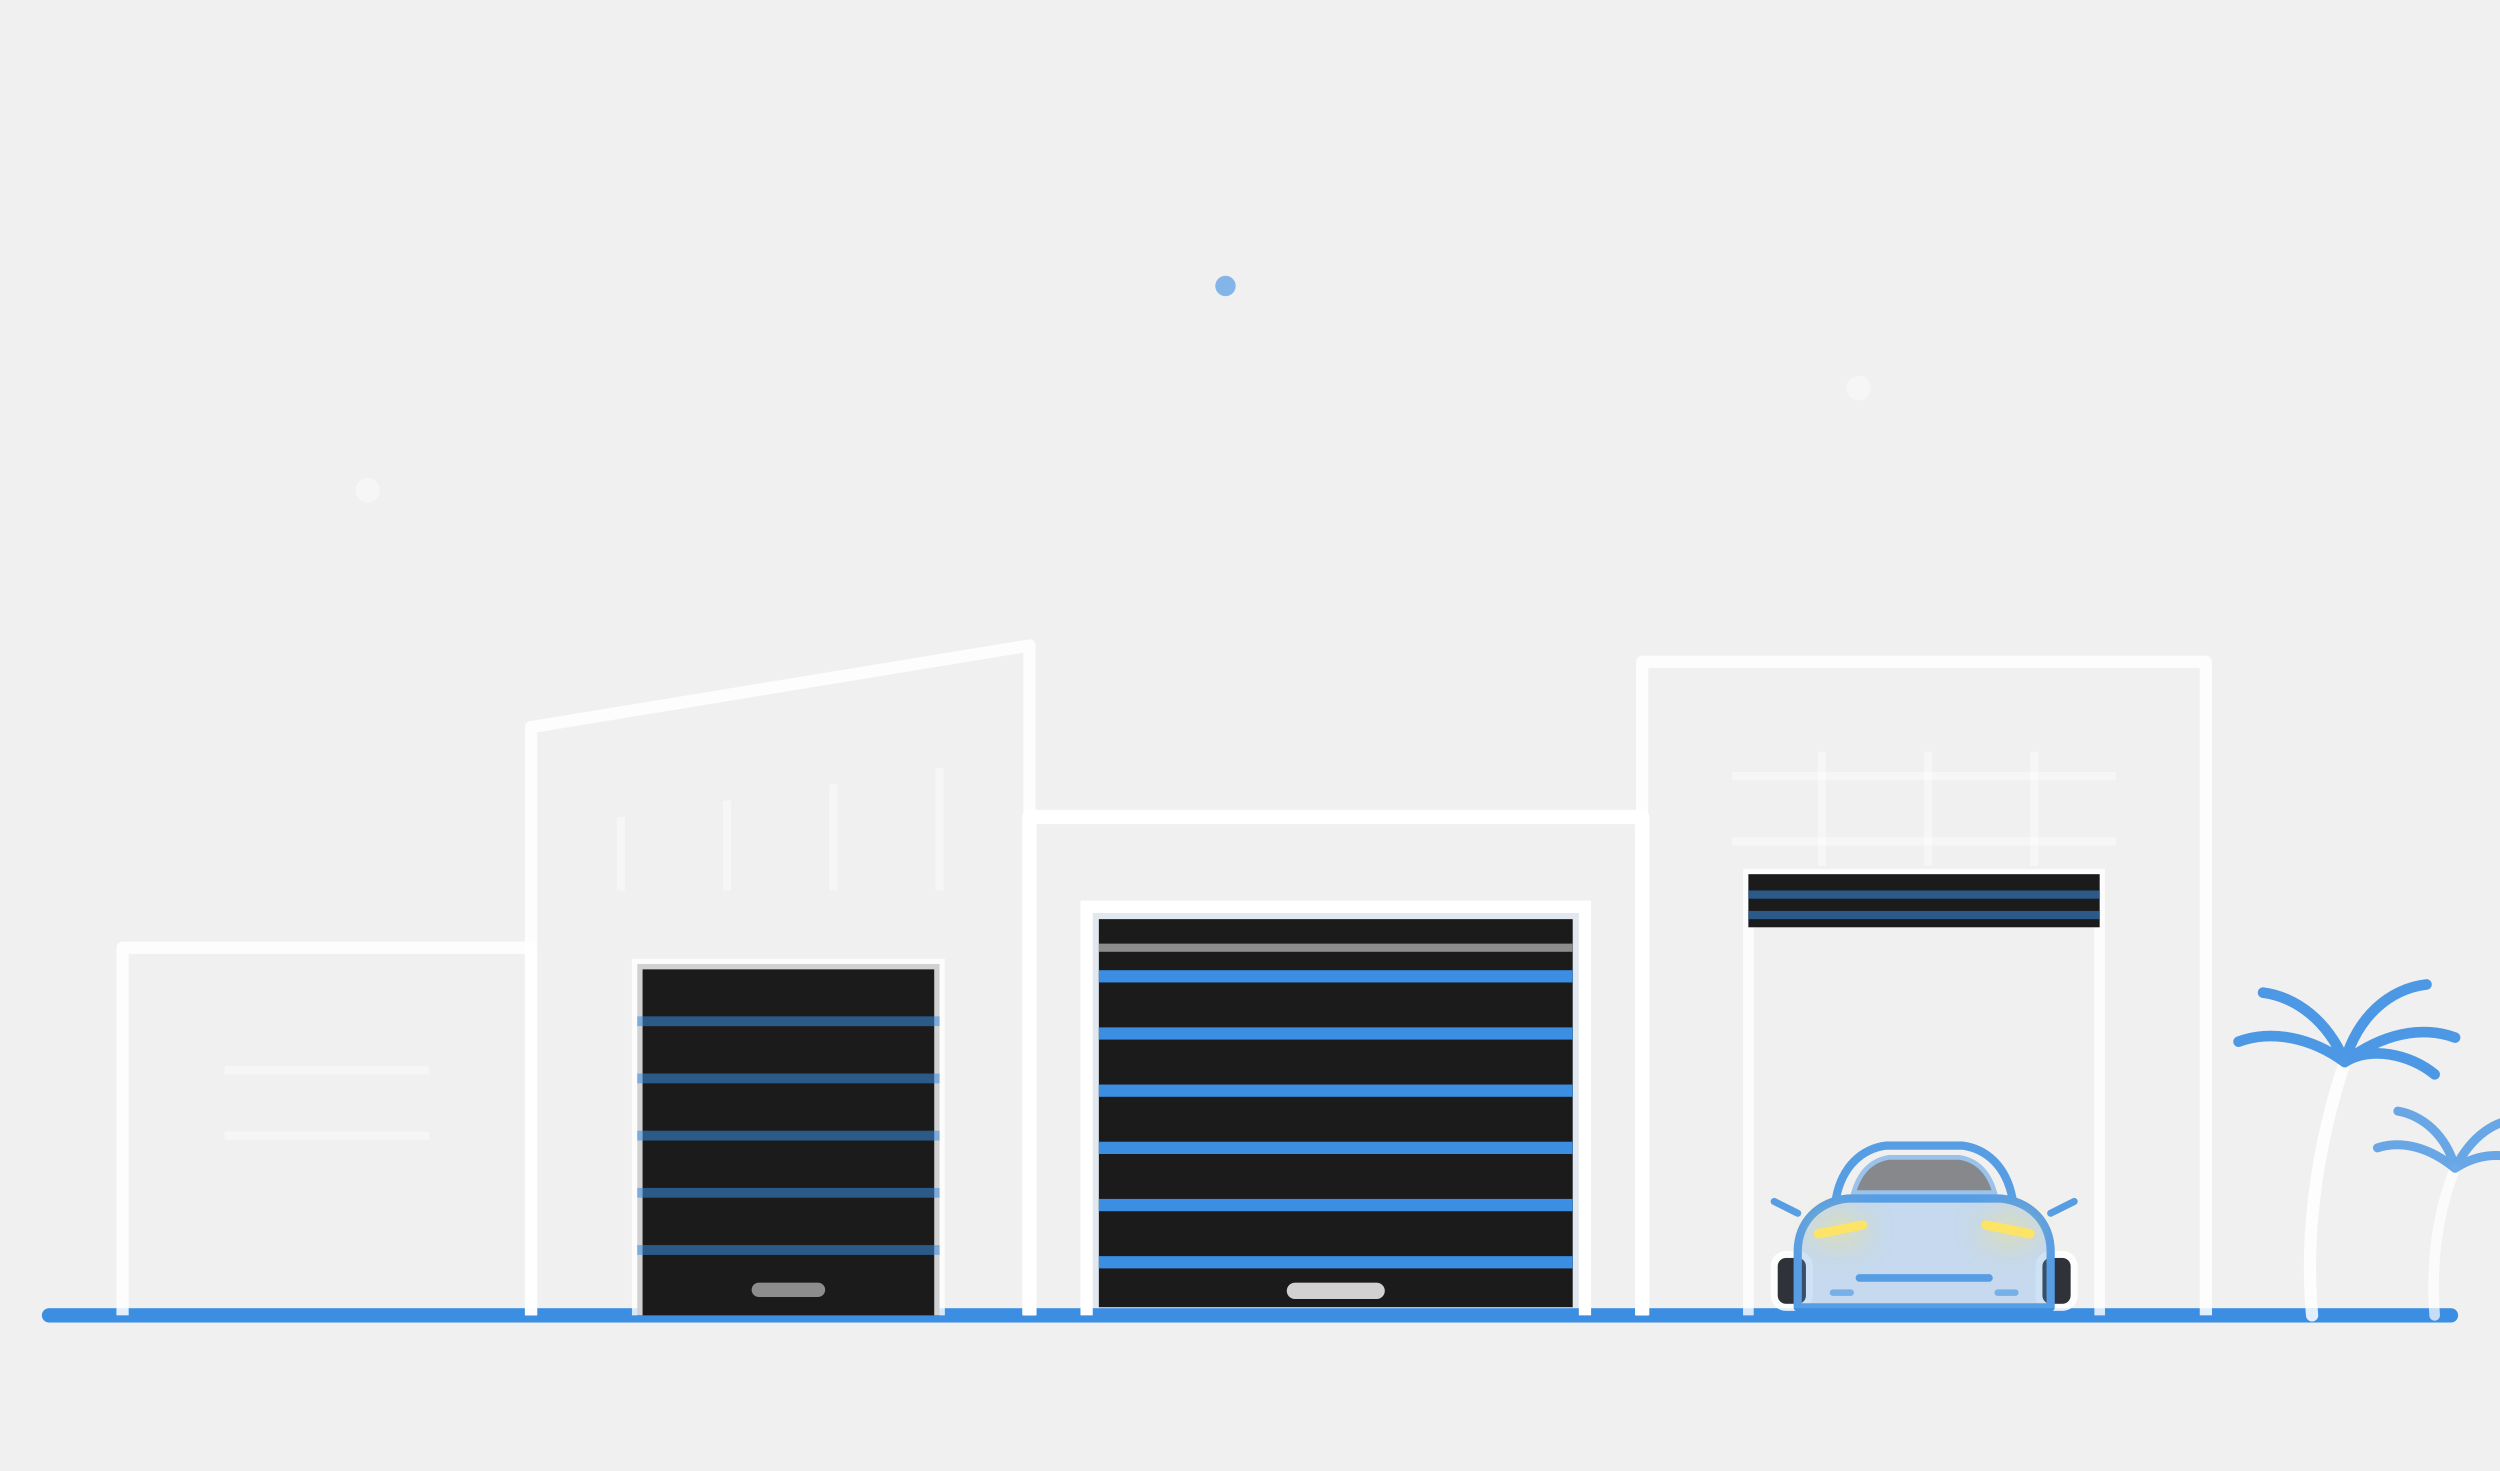
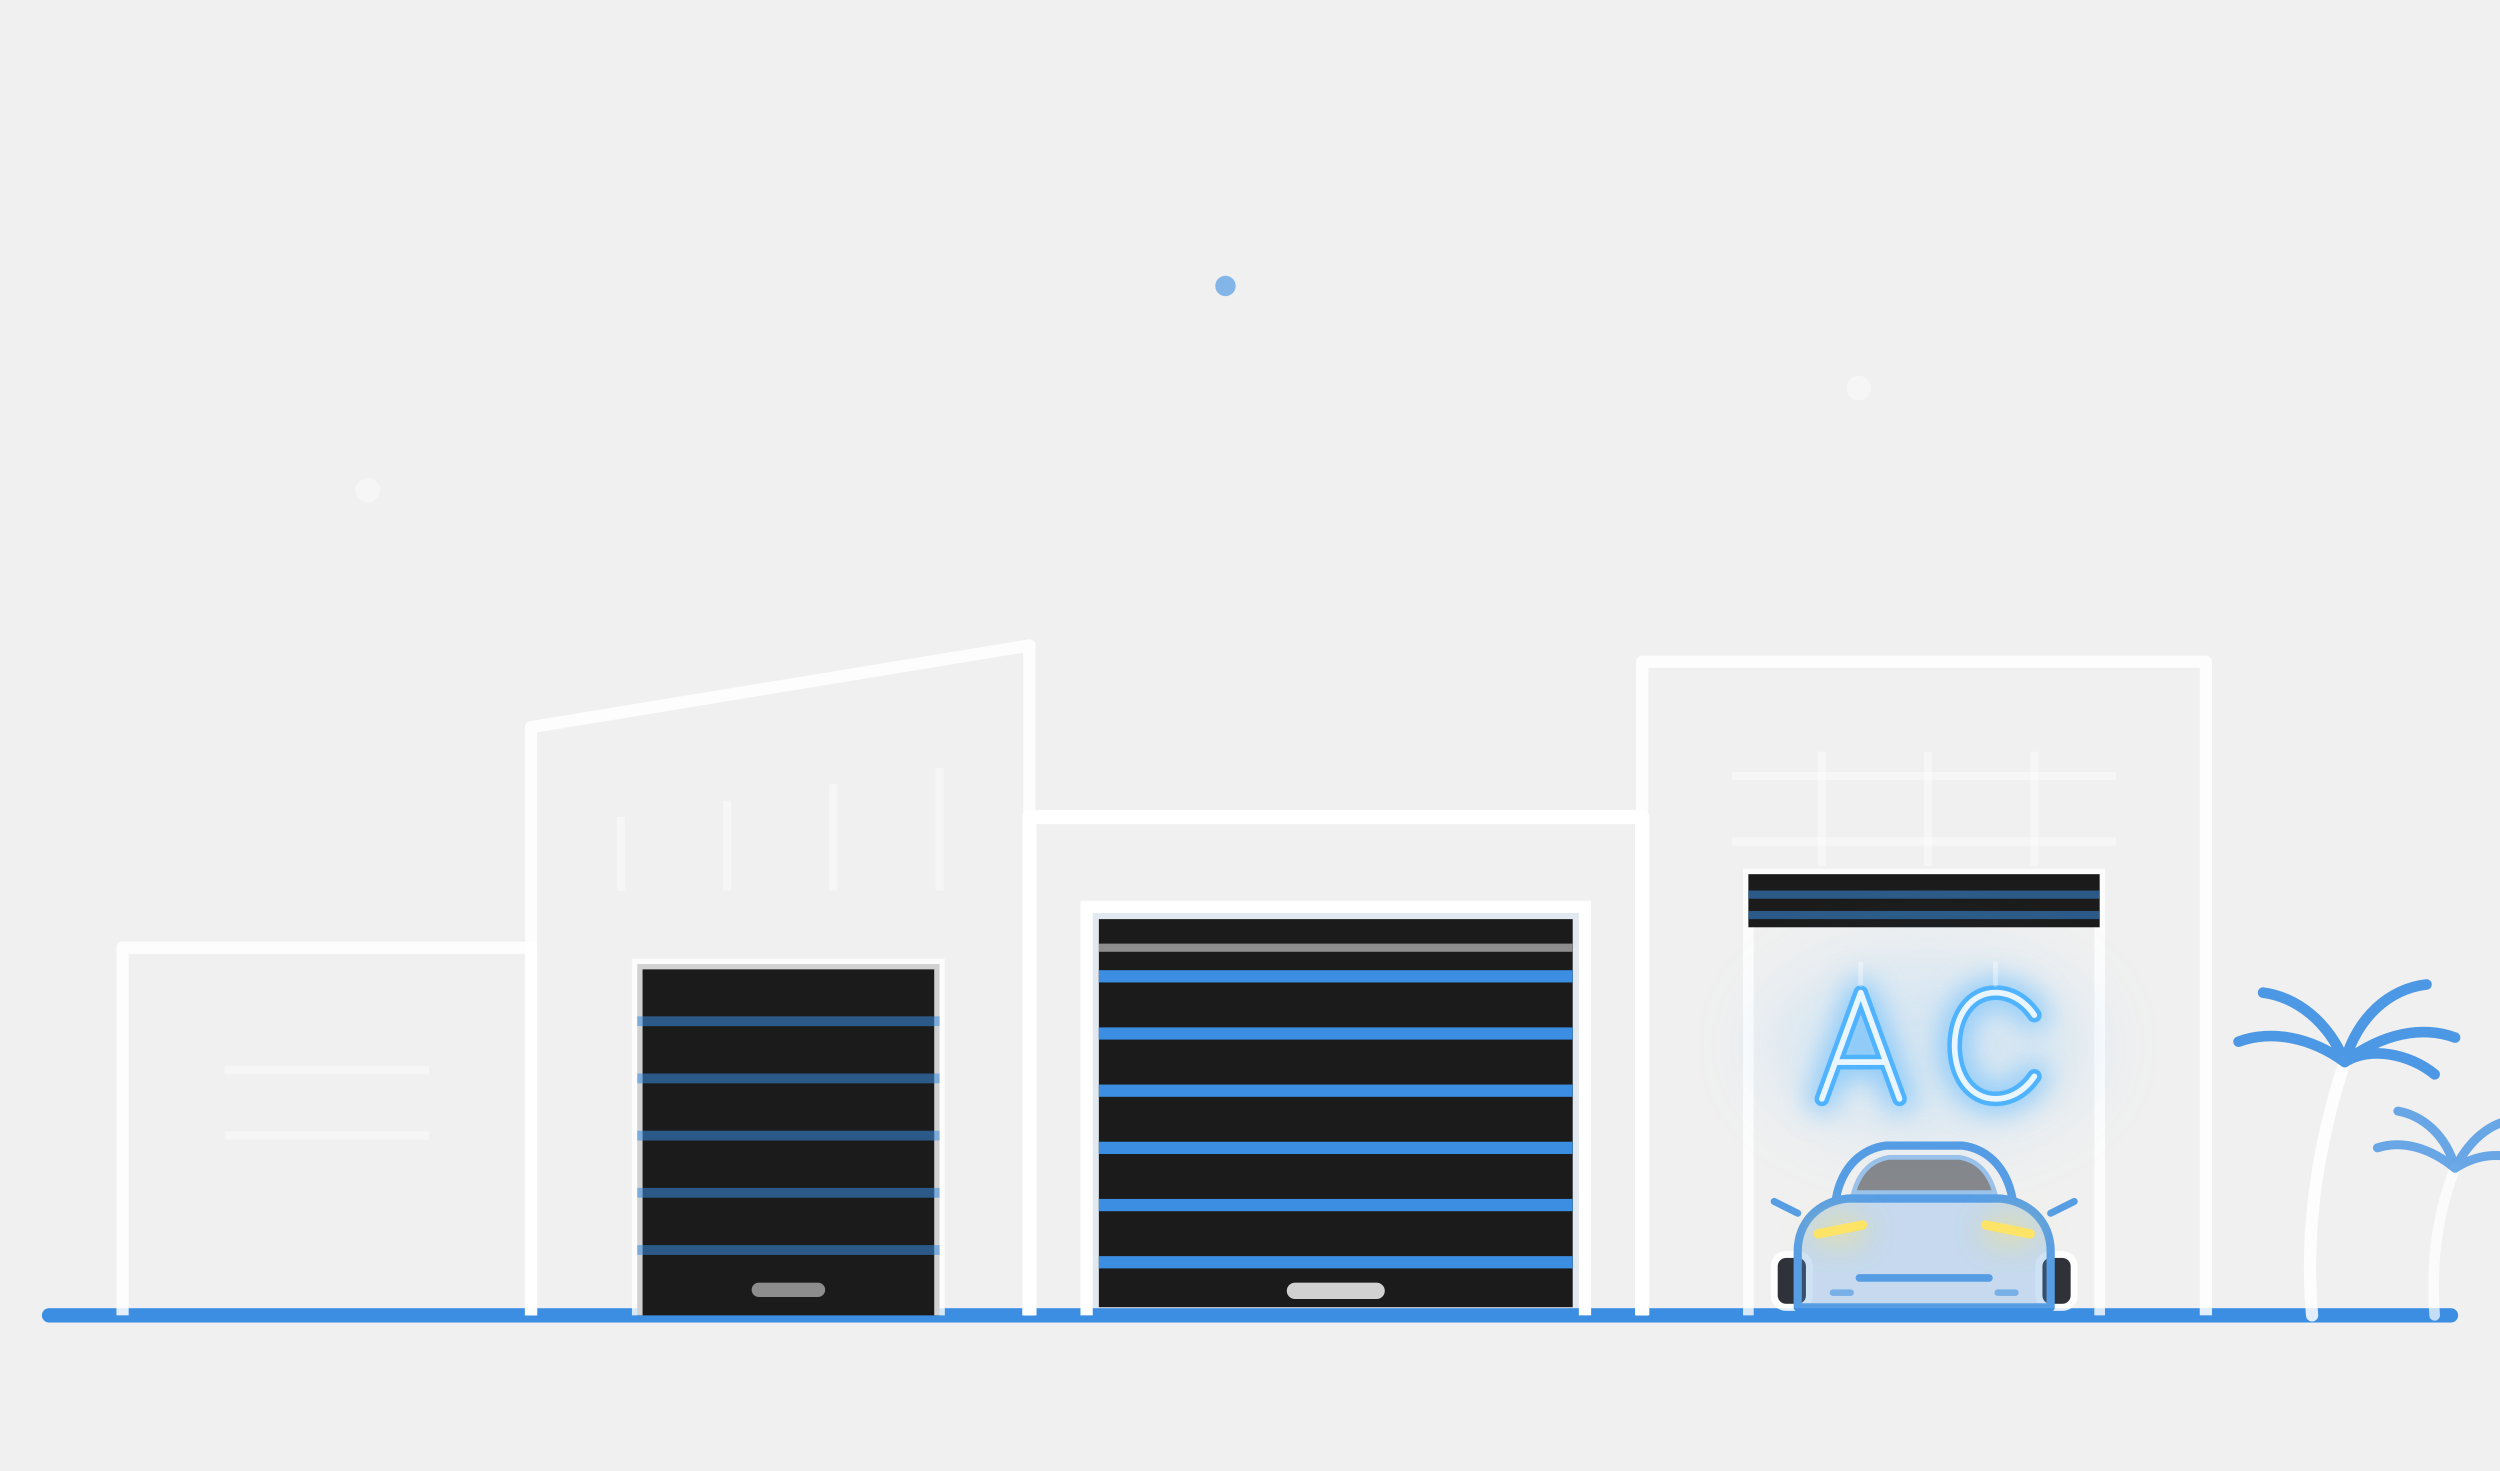
<svg xmlns="http://www.w3.org/2000/svg" viewBox="0 0 612 360" fill="none">
  <defs>
    <clipPath id="bayclip">
      <rect x="269" y="225" width="116" height="95" />
    </clipPath>
    <filter id="hlblur" x="-80%" y="-80%" width="260%" height="260%">
      <feGaussianBlur stdDeviation="4.5" />
    </filter>
+     <filter id="neonblur" x="-60%" y="-60%" width="220%" height="220%">
+       <feGaussianBlur stdDeviation="3.2" />
+     </filter>
+     <filter id="neonwide" x="-80%" y="-80%" width="260%" height="260%">
+       <feGaussianBlur stdDeviation="9" />
+     </filter>
  </defs>
  <style>
    .gdoor{animation:gd 9s ease-in-out infinite}
    @keyframes gd{0%,10%{transform:translateY(0)}35%,70%{transform:translateY(-82px)}95%,100%{transform:translateY(0)}}
    .hglow{animation:hg 9s ease-in-out infinite}
    @keyframes hg{0%,14%{opacity:0}38%,66%{opacity:1}92%,100%{opacity:0}}
+     .neon{animation:nf 6s linear infinite}
+     @keyframes nf{0%,100%{opacity:1}46%{opacity:1}47%{opacity:.55}48%{opacity:1}50%{opacity:.7}51%{opacity:1}}
  </style>
  <circle cx="90" cy="120" r="3" fill="#FFFFFF" opacity=".4" />
  <circle cx="455" cy="95" r="3" fill="#FFFFFF" opacity=".4" />
  <circle cx="300" cy="70" r="2.5" fill="#3B8EE2" opacity=".6" />
  <path d="M12 322 H600" stroke="#3B8EE2" stroke-width="3.5" stroke-linecap="round" />
  <path d="M30 322 V232 H130 V322" stroke="#FFFFFF" stroke-width="3" stroke-linejoin="round" opacity=".85" />
  <path d="M130 322 V178 L252 158 V322" stroke="#FFFFFF" stroke-width="3" stroke-linejoin="round" opacity=".85" />
  <path d="M252 322 V200 H402 V322" stroke="#FFFFFF" stroke-width="3.5" stroke-linejoin="round" />
  <path d="M402 322 V162 H540 V322" stroke="#FFFFFF" stroke-width="3" stroke-linejoin="round" opacity=".85" />
  <path d="M55 262 H105 M55 278 H105" stroke="#FFFFFF" stroke-width="2" opacity=".4" />
  <path d="M152 200 V218 M178 196 V218 M204 192 V218 M230 188 V218" stroke="#FFFFFF" stroke-width="2" opacity=".4" />
  <path d="M424 190 H518 M424 206 H518" stroke="#FFFFFF" stroke-width="2" opacity=".4" />
  <path d="M446 184 V212 M472 184 V212 M498 184 V212" stroke="#FFFFFF" stroke-width="2" opacity=".4" />
  <rect x="156" y="236" width="74" height="86" fill="#1B1B1B" />
  <path d="M156 322 V236 H230 V322" stroke="#FFFFFF" stroke-width="2.6" opacity=".8" />
  <path d="M156 250 H230 M156 264 H230 M156 278 H230 M156 292 H230 M156 306 H230" stroke="#3B8EE2" stroke-width="2.4" opacity=".55" />
  <rect x="184" y="314" width="18" height="3.5" rx="1.75" fill="#FFFFFF" opacity=".5" />
  <path d="M428 322 V214 H514 V322" stroke="#FFFFFF" stroke-width="2.6" opacity=".8" />
  <rect x="428" y="214" width="86" height="13" fill="#1B1B1B" />
  <path d="M428 219 H514 M428 224 H514" stroke="#3B8EE2" stroke-width="2" opacity=".55" />
+   <g class="neon" stroke-linecap="round" stroke-linejoin="round" fill="none">
+     <ellipse cx="472" cy="256" rx="40" ry="22" fill="#4FB3FF" opacity=".16" filter="url(#neonwide)" />
+     <path d="M446 269 L455.5 243 L465 269 M449.6 260 H461.4 M498 248.5 C495.5 244.8 492 243 488.5 243 C482.5 243 478.5 248.5 478.5 256 C478.5 263.5 482.5 269 488.5 269 C492 269 495.5 267.2 498 263.5" stroke="#4FB3FF" stroke-width="7" opacity=".55" filter="url(#neonblur)" />
+     <path d="M446 269 L455.5 243 L465 269 M449.6 260 H461.4 M498 248.5 C495.5 244.8 492 243 488.5 243 C482.5 243 478.5 248.5 478.5 256 C478.5 263.5 482.5 269 488.5 269 C492 269 495.5 267.2 498 263.5" stroke="#4FB3FF" stroke-width="3.6" />
+     <path d="M446 269 L455.5 243 L465 269 M449.6 260 H461.4 M498 248.5 C495.5 244.8 492 243 488.5 243 C482.5 243 478.5 248.5 478.5 256 C478.5 263.5 482.5 269 488.5 269 C492 269 495.5 267.2 498 263.5" stroke="#EAF6FF" stroke-width="1.4" />
+     <path d="M455.5 236 V241 M488.5 236 V241" stroke="#FFFFFF" stroke-width="1.2" opacity=".35" />
+   </g>
  <g opacity=".85" transform="translate(235.6,95.4) scale(0.72)">
    <rect x="276" y="294" width="12" height="18" rx="4" fill="#0D1117" stroke="#FFFFFF" stroke-width="2.4" />
    <rect x="366" y="294" width="12" height="18" rx="4" fill="#0D1117" stroke="#FFFFFF" stroke-width="2.4" />
    <path d="M284 312 V293 C284 283 291 276 301 275 L353 275 C363 276 370 283 370 293 V312 Z" fill="#3B8EE2" fill-opacity=".28" stroke="#3B8EE2" stroke-width="2.8" stroke-linejoin="round" />
    <path d="M297 275 C299 264 306 258 314 257 L340 257 C348 258 355 264 357 275" fill="none" stroke="#3B8EE2" stroke-width="2.8" stroke-linecap="round" />
    <path d="M303 273 C305 266 309 262 315 261 L339 261 C345 262 349 266 351 273 Z" fill="#0D1117" opacity=".55" stroke="#3B8EE2" stroke-width="1.6" />
    <path d="M284 280 L276 276 M370 280 L378 276" stroke="#3B8EE2" stroke-width="2.4" stroke-linecap="round" />
    <ellipse cx="298" cy="286" rx="10" ry="5.5" fill="#FFE14D" opacity=".4" filter="url(#hlblur)" />
    <ellipse cx="356" cy="286" rx="10" ry="5.5" fill="#FFE14D" opacity=".4" filter="url(#hlblur)" />
    <path d="M291 287 L306 284 M348 284 L363 287" stroke="#FFE14D" stroke-width="3.2" stroke-linecap="round" />
    <path d="M305 302 H349" stroke="#3B8EE2" stroke-width="2.6" stroke-linecap="round" />
    <path d="M296 307 H302 M352 307 H358" stroke="#3B8EE2" stroke-width="2.2" stroke-linecap="round" opacity=".7" />
  </g>
  <rect x="266" y="222" width="122" height="100" fill="#3B8EE2" opacity=".08" />
  <g>
    <rect x="276" y="294" width="12" height="18" rx="4" fill="#0D1117" stroke="#FFFFFF" stroke-width="2.4" />
    <rect x="366" y="294" width="12" height="18" rx="4" fill="#0D1117" stroke="#FFFFFF" stroke-width="2.4" />
    <path d="M284 312 V293 C284 283 291 276 301 275 L353 275 C363 276 370 283 370 293 V312 Z" fill="#3B8EE2" fill-opacity=".28" stroke="#3B8EE2" stroke-width="2.8" stroke-linejoin="round" />
    <path d="M297 275 C299 264 306 258 314 257 L340 257 C348 258 355 264 357 275" fill="none" stroke="#3B8EE2" stroke-width="2.8" stroke-linecap="round" />
    <path d="M303 273 C305 266 309 262 315 261 L339 261 C345 262 349 266 351 273 Z" fill="#0D1117" opacity=".55" stroke="#3B8EE2" stroke-width="1.6" />
    <path d="M284 280 L276 276 M370 280 L378 276" stroke="#3B8EE2" stroke-width="2.4" stroke-linecap="round" />
    <path d="M291 287 L306 284 M348 284 L363 287" stroke="#FFB020" stroke-width="3.2" stroke-linecap="round" />
    <g class="hglow">
      <ellipse cx="298" cy="286" rx="11" ry="6" fill="#FFB020" opacity=".55" filter="url(#hlblur)" />
      <ellipse cx="356" cy="286" rx="11" ry="6" fill="#FFB020" opacity=".55" filter="url(#hlblur)" />
      <ellipse cx="298" cy="286" rx="5" ry="3" fill="#FFD57A" filter="url(#hlblur)" />
      <ellipse cx="356" cy="286" rx="5" ry="3" fill="#FFD57A" filter="url(#hlblur)" />
    </g>
    <path d="M305 302 H349" stroke="#3B8EE2" stroke-width="2.6" stroke-linecap="round" />
    <path d="M296 307 H302 M352 307 H358" stroke="#3B8EE2" stroke-width="2.2" stroke-linecap="round" opacity=".7" />
  </g>
  <g clip-path="url(#bayclip)">
    <g class="gdoor">
      <rect x="269" y="225" width="116" height="95" fill="#1B1B1B" />
      <path d="M269 239 H385 M269 253 H385 M269 267 H385 M269 281 H385 M269 295 H385 M269 309 H385" stroke="#3B8EE2" stroke-width="3" />
      <path d="M269 232 H385" stroke="#FFFFFF" stroke-width="2" opacity=".5" />
      <rect x="315" y="314" width="24" height="4" rx="2" fill="#FFFFFF" opacity=".8" />
    </g>
  </g>
  <path d="M266 322 V222 H388 V322" stroke="#FFFFFF" stroke-width="3" />
  <g stroke-linecap="round" fill="none">
    <path d="M566 322 C564 300 568 278 574 260" stroke="#FFFFFF" stroke-width="3" opacity=".85" />
    <path d="M574 260 C566 254 556 252 548 255 M574 260 C570 250 562 244 554 243 M574 260 C577 249 585 242 594 241 M574 260 C583 253 593 251 601 254 M574 260 C580 256 590 258 596 263" stroke="#3B8EE2" stroke-width="2.6" opacity=".9" />
    <path d="M596 322 C595 308 597 296 601 286" stroke="#FFFFFF" stroke-width="2.6" opacity=".7" />
    <path d="M601 286 C595 281 588 279 582 281 M601 286 C599 278 593 273 587 272 M601 286 C605 278 611 274 617 274 M601 286 C607 282 614 282 619 285" stroke="#3B8EE2" stroke-width="2.2" opacity=".75" />
  </g>
</svg>
